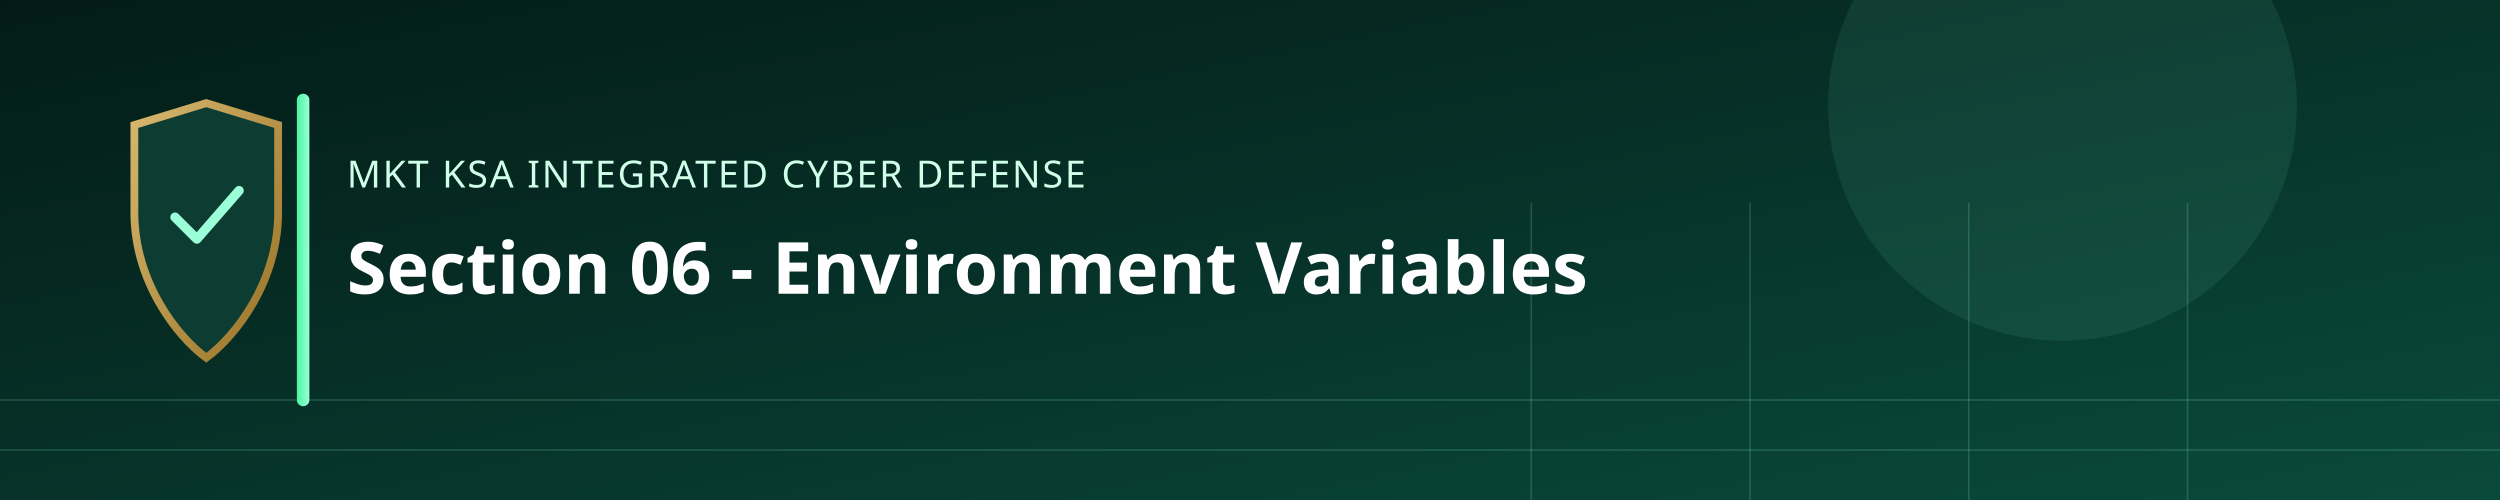
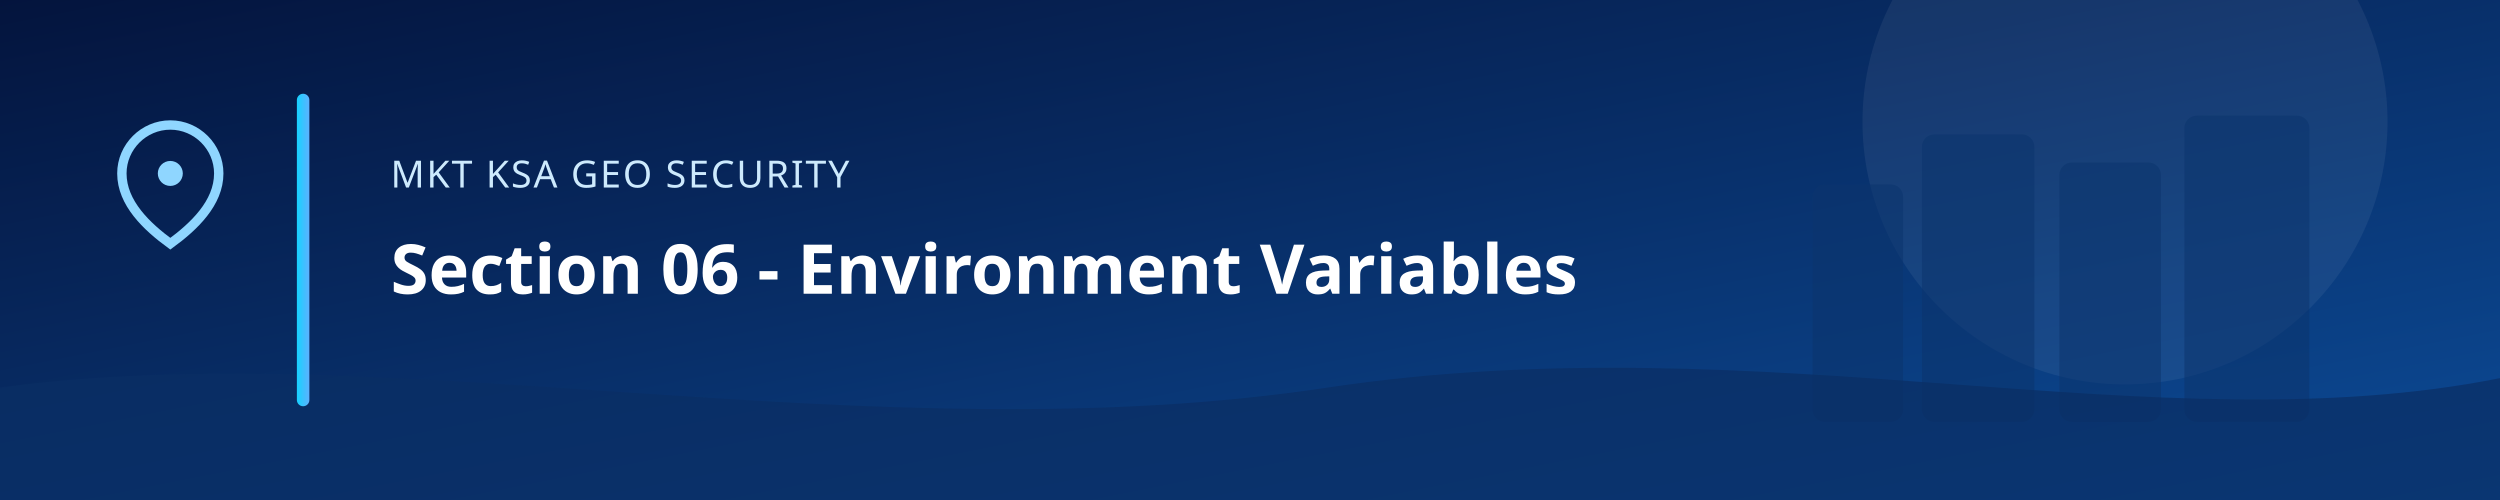
<svg xmlns="http://www.w3.org/2000/svg" width="1600" height="320" viewBox="0 0 1600 320" role="img" aria-label="Section 06 - Environment Variables banner">
  <defs>
    <linearGradient id="bg" x1="0" y1="0" x2="1" y2="1">
-       <stop offset="0%" stop-color="#031b16" />
-       <stop offset="100%" stop-color="#0a4a3c" />
+       <stop offset="0%" stop-color="#04143d" />
+       <stop offset="100%" stop-color="#0c4b97" />
    </linearGradient>
-     <linearGradient id="neon" x1="0" y1="0" x2="1" y2="0">
-       <stop offset="0%" stop-color="#49f7a0" />
-       <stop offset="100%" stop-color="#9bffd7" />
-     </linearGradient>
-     <linearGradient id="gold" x1="0" y1="0" x2="1" y2="1">
-       <stop offset="0%" stop-color="#d7b76f" />
-       <stop offset="100%" stop-color="#987225" />
+     <linearGradient id="line" x1="0" y1="0" x2="1" y2="0">
+       <stop offset="0%" stop-color="#16d2ff" />
+       <stop offset="100%" stop-color="#5db2ff" />
    </linearGradient>
  </defs>
  <rect width="1600" height="320" fill="url(#bg)" />
-   <circle cx="1320" cy="68" r="150" fill="#90ffd8" fill-opacity="0.08" />
-   <g stroke="#8bffcf" stroke-opacity="0.18" stroke-width="1" fill="none">
-     <path d="M0 256 L1600 256" />
-     <path d="M0 288 L1600 288" />
-     <path d="M980 130 L980 320" />
-     <path d="M1120 130 L1120 320" />
-     <path d="M1260 130 L1260 320" />
-     <path d="M1400 130 L1400 320" />
+   <circle cx="1360" cy="78" r="168" fill="#ffffff" fill-opacity="0.06" />
+   <g fill="#0b356e" fill-opacity="0.56">
+     <rect x="1160" y="118" width="58" height="152" rx="8" />
+     <rect x="1230" y="86" width="72" height="184" rx="8" />
+     <rect x="1318" y="104" width="65" height="166" rx="8" />
+     <rect x="1398" y="74" width="80" height="196" rx="8" />
  </g>
-   <g transform="translate(70,56)">
-     <path d="M62 10 L108 24 V80 C108 124 81 159 62 173 C43 159 16 124 16 80 V24 Z" fill="#0c3c32" stroke="url(#gold)" stroke-width="5" />
-     <path d="M42 83 L56 97 L83 66" fill="none" stroke="#9bffd7" stroke-width="6" stroke-linecap="round" stroke-linejoin="round" />
+   <path d="M0 248 C 250 214, 560 292, 850 248 C 1130 206, 1380 286, 1600 242 L1600 320 L0 320 Z" fill="#0b2f64" fill-opacity="0.72" />
+   <rect x="190" y="60" width="8" height="200" rx="4" fill="url(#line)" />
+   <g transform="translate(62,72)">
+     <path d="M47 8 C64 8 78 22 78 39 C78 58 62 73 47 84 C32 73 16 58 16 39 C16 22 30 8 47 8 Z" fill="none" stroke="#8fd6ff" stroke-width="6" />
+     <circle cx="47" cy="39" r="8" fill="#8fd6ff" />
  </g>
-   <rect x="190" y="60" width="8" height="200" rx="4" fill="url(#neon)" />
-   <text x="222" y="120" fill="#cfffe9" font-size="24" font-family="Segoe UI, Tahoma, sans-serif" letter-spacing="1.2">MKT KSA INTEGRATED CYBER DEFENSE</text>
-   <text x="222" y="188" fill="#ffffff" font-size="46" font-family="Segoe UI, Tahoma, sans-serif" font-weight="700">Section 06 - Environment Variables</text>
+   <text x="250" y="120" fill="#cdeafd" font-size="24" font-family="Segoe UI, Tahoma, sans-serif" letter-spacing="1.2">MKT KSA GEO SECURITY</text>
+   <text x="250" y="188" fill="#ffffff" font-size="44" font-family="Segoe UI, Tahoma, sans-serif" font-weight="700">Section 06 - Environment Variables</text>
</svg>
